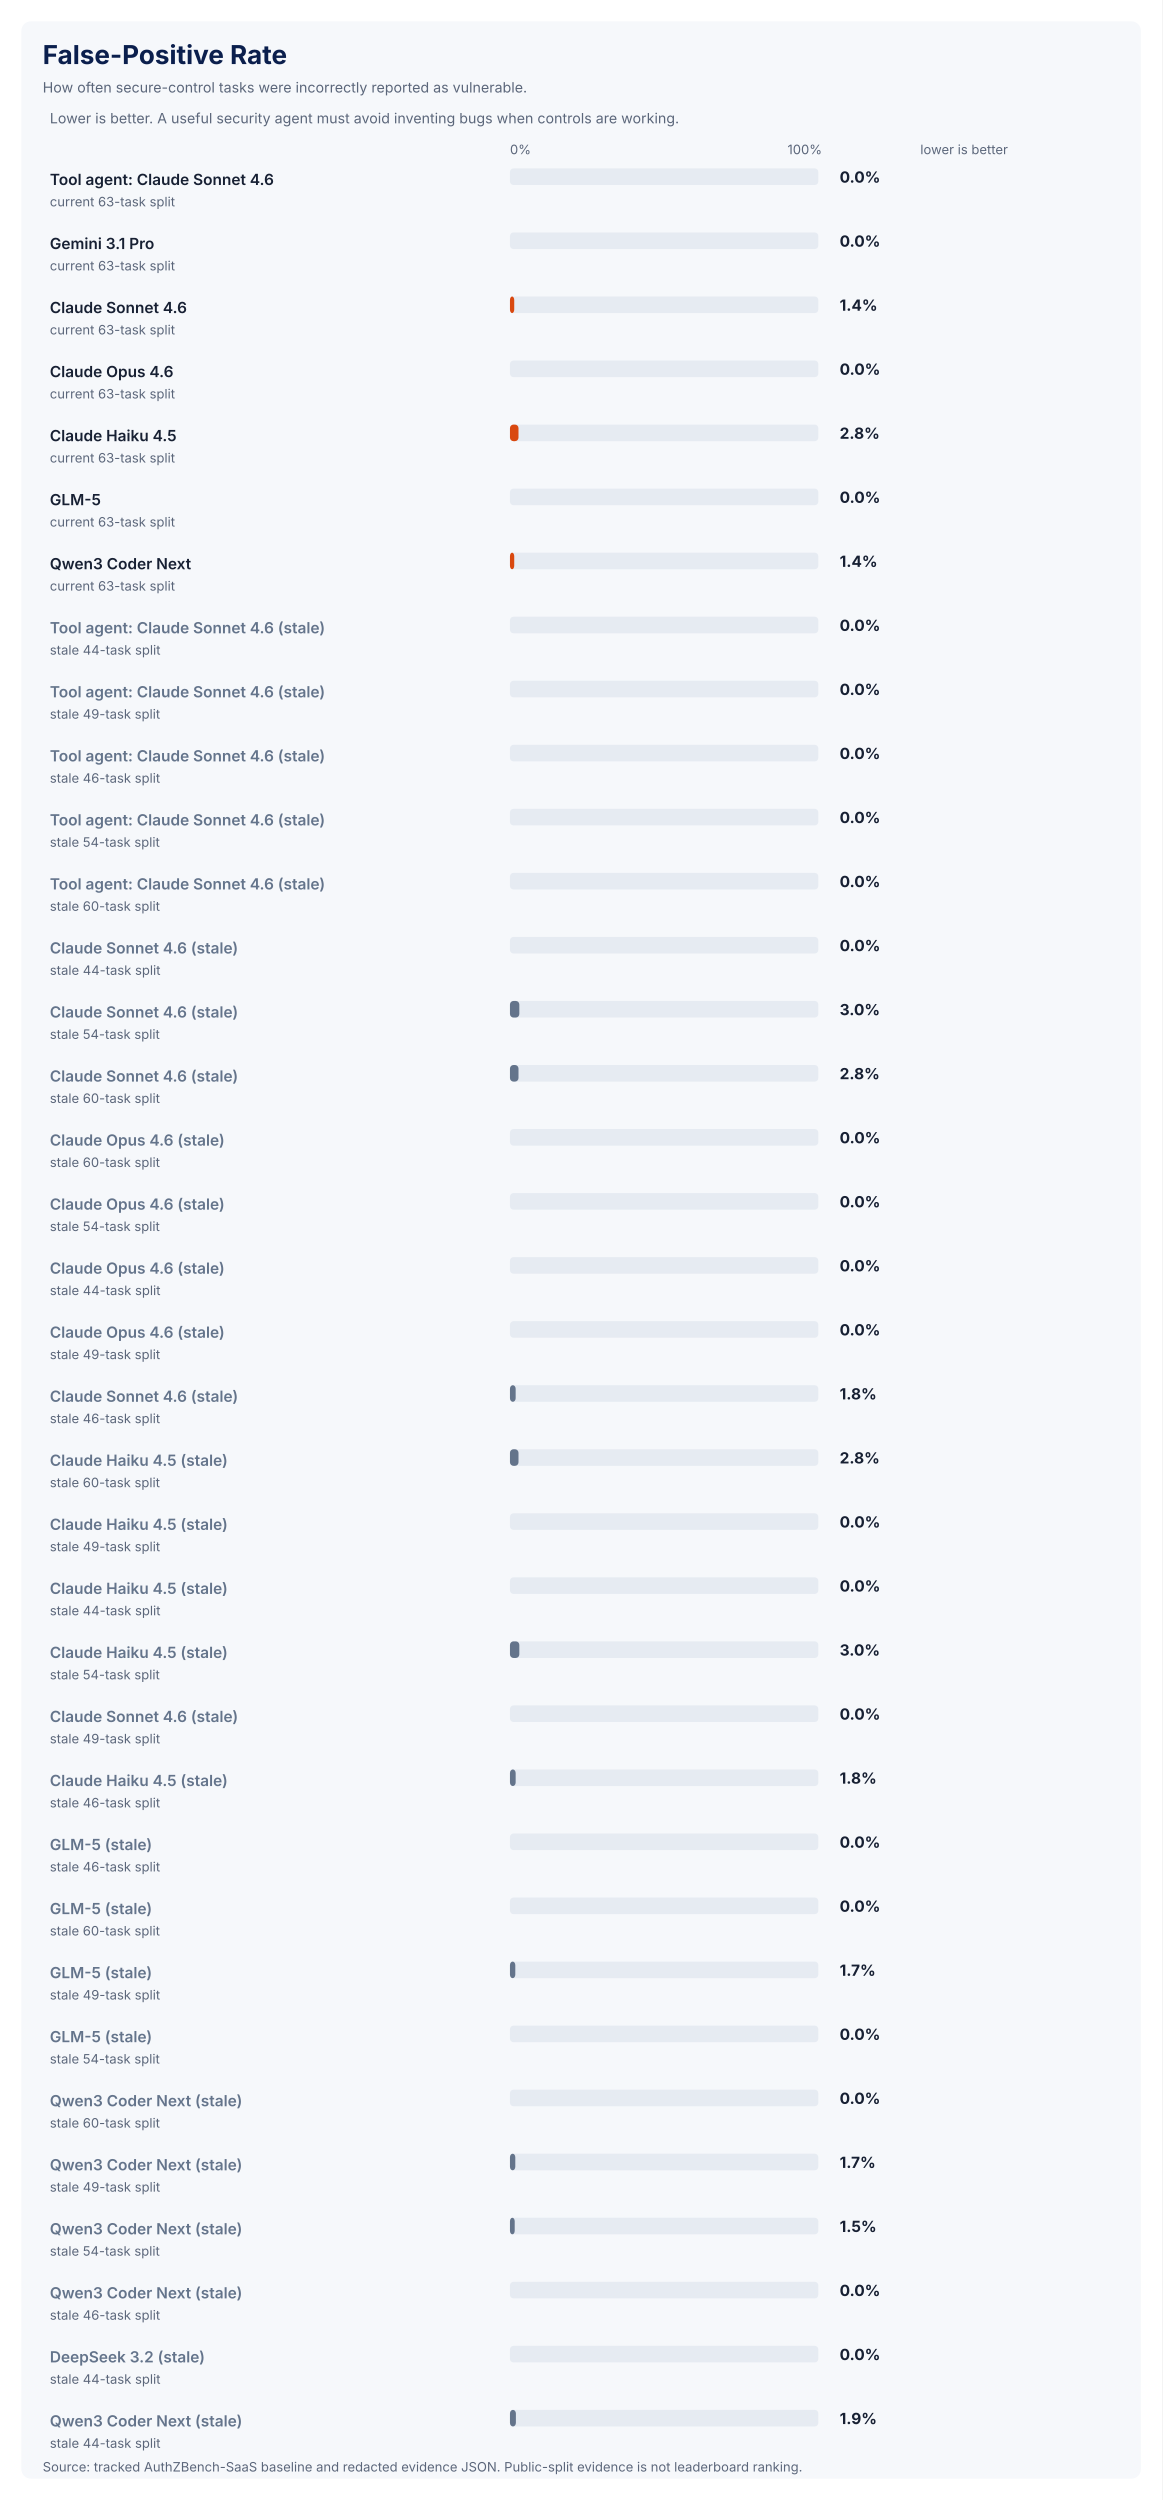
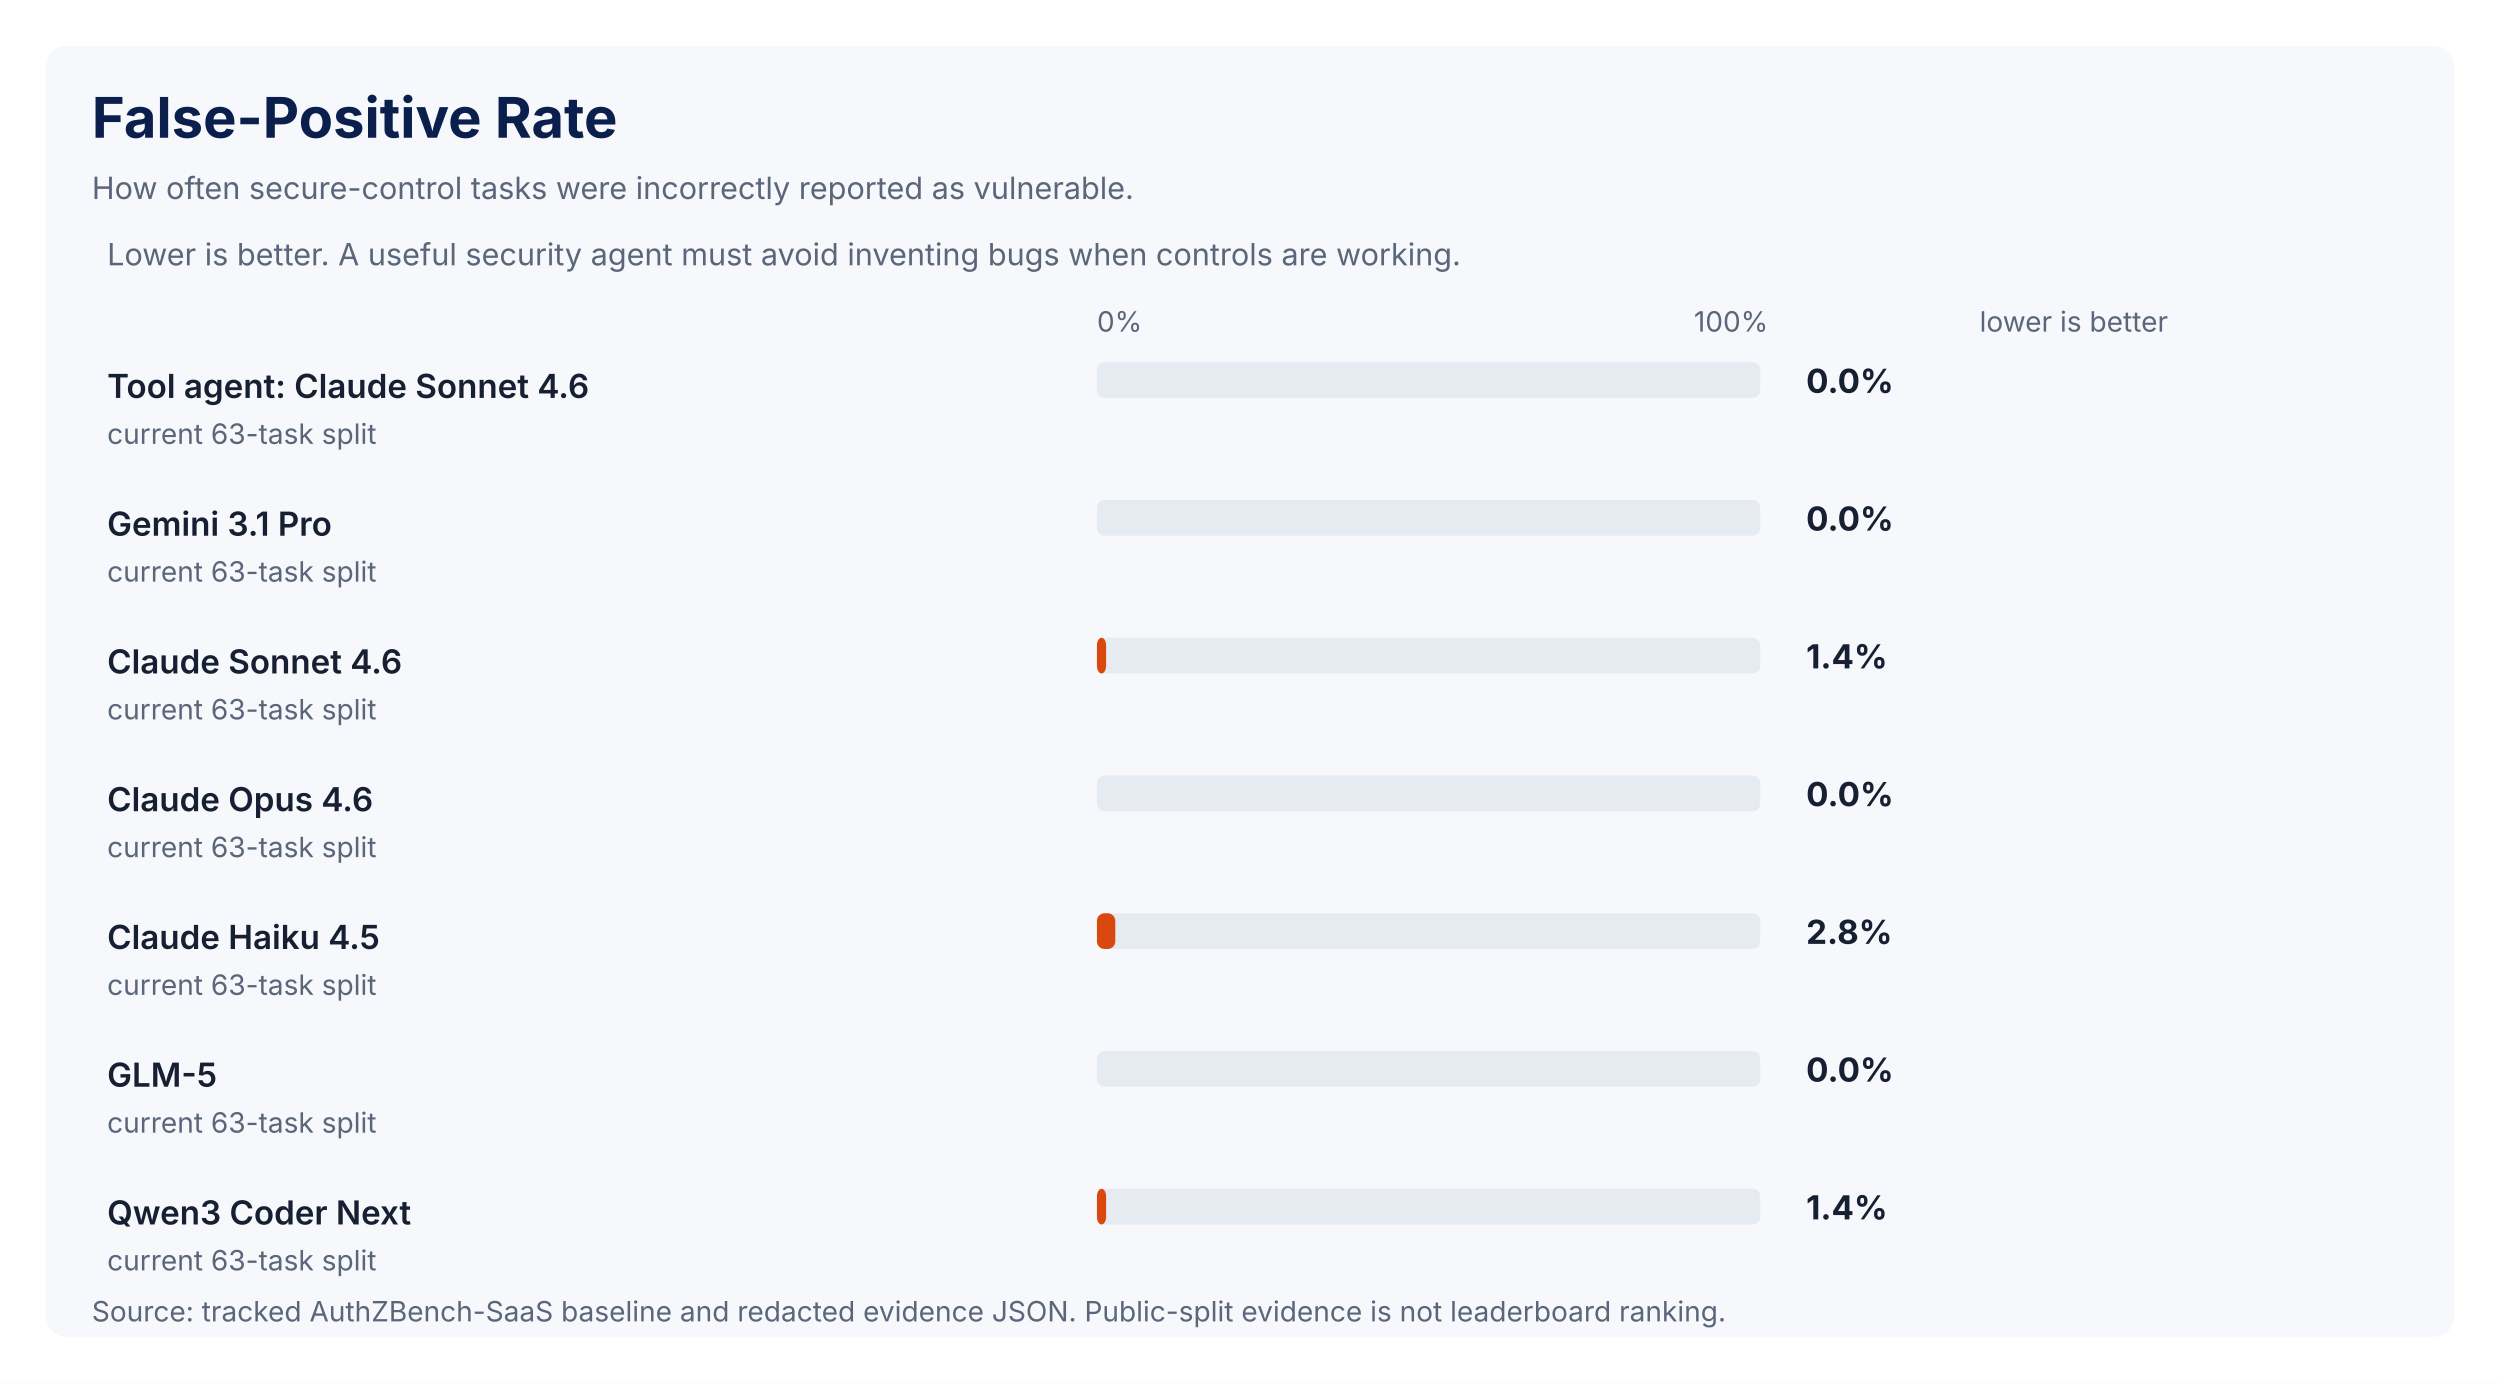
- <svg xmlns="http://www.w3.org/2000/svg" width="980" height="2108" viewBox="0 0 980 2108" role="img" aria-labelledby="title desc">
-   <rect x="0.0" y="0.0" width="980.0" height="2108.0" rx="0" fill="#ffffff" />
-   <rect x="18.0" y="18.0" width="944.0" height="2072.0" rx="8" fill="#f6f8fb" />
+ <svg xmlns="http://www.w3.org/2000/svg" width="980" height="542" viewBox="0 0 980 542" role="img" aria-labelledby="title desc">
+   <rect x="0.0" y="0.0" width="980.0" height="542.0" rx="0" fill="#ffffff" />
+   <rect x="18.0" y="18.0" width="944.0" height="506.0" rx="8" fill="#f6f8fb" />
  <text x="36.0" y="54.0" fill="#0b1f4d" font-family="Inter, Arial, sans-serif" font-size="22" font-weight="700">False-Positive Rate</text>
  <text x="36.0" y="78.0" fill="#5b667a" font-family="Inter, Arial, sans-serif" font-size="12" font-weight="400">How often secure-control tasks were incorrectly reported as vulnerable.</text>
  <text x="42.0" y="104.0" fill="#5b667a" font-family="Inter, Arial, sans-serif" font-size="12" font-weight="400">Lower is better. A useful security agent must avoid inventing bugs when controls are working.</text>
  <text x="430.0" y="130.0" fill="#5b667a" font-family="Inter, Arial, sans-serif" font-size="11" font-weight="400">0%</text>
  <text x="664.0" y="130.0" fill="#5b667a" font-family="Inter, Arial, sans-serif" font-size="11" font-weight="400">100%</text>
  <text x="776.0" y="130.0" fill="#5b667a" font-family="Inter, Arial, sans-serif" font-size="11" font-weight="400">lower is better</text>
  <text x="42.0" y="156.0" fill="#172033" font-family="Inter, Arial, sans-serif" font-size="13" font-weight="600">Tool agent: Claude Sonnet 4.6</text>
  <text x="42.0" y="174.0" fill="#5b667a" font-family="Inter, Arial, sans-serif" font-size="11" font-weight="400">current 63-task split</text>
  <rect x="430.0" y="142.0" width="260.0" height="14.0" rx="3" fill="#e6ebf2" />
  <rect x="430.0" y="142.0" width="0.0" height="14.0" rx="3" fill="#d9480f" />
  <text x="708.0" y="154.0" fill="#172033" font-family="Inter, Arial, sans-serif" font-size="13" font-weight="700">0.0%</text>
  <text x="42.0" y="210.0" fill="#172033" font-family="Inter, Arial, sans-serif" font-size="13" font-weight="600">Gemini 3.1 Pro</text>
  <text x="42.0" y="228.0" fill="#5b667a" font-family="Inter, Arial, sans-serif" font-size="11" font-weight="400">current 63-task split</text>
  <rect x="430.0" y="196.0" width="260.0" height="14.0" rx="3" fill="#e6ebf2" />
  <rect x="430.0" y="196.0" width="0.0" height="14.0" rx="3" fill="#d9480f" />
  <text x="708.0" y="208.0" fill="#172033" font-family="Inter, Arial, sans-serif" font-size="13" font-weight="700">0.0%</text>
  <text x="42.0" y="264.0" fill="#172033" font-family="Inter, Arial, sans-serif" font-size="13" font-weight="600">Claude Sonnet 4.6</text>
  <text x="42.0" y="282.0" fill="#5b667a" font-family="Inter, Arial, sans-serif" font-size="11" font-weight="400">current 63-task split</text>
  <rect x="430.0" y="250.0" width="260.0" height="14.0" rx="3" fill="#e6ebf2" />
  <rect x="430.0" y="250.0" width="3.6" height="14.0" rx="3" fill="#d9480f" />
  <text x="708.0" y="262.0" fill="#172033" font-family="Inter, Arial, sans-serif" font-size="13" font-weight="700">1.4%</text>
  <text x="42.0" y="318.0" fill="#172033" font-family="Inter, Arial, sans-serif" font-size="13" font-weight="600">Claude Opus 4.6</text>
  <text x="42.0" y="336.0" fill="#5b667a" font-family="Inter, Arial, sans-serif" font-size="11" font-weight="400">current 63-task split</text>
  <rect x="430.0" y="304.0" width="260.0" height="14.0" rx="3" fill="#e6ebf2" />
  <rect x="430.0" y="304.0" width="0.0" height="14.0" rx="3" fill="#d9480f" />
  <text x="708.0" y="316.0" fill="#172033" font-family="Inter, Arial, sans-serif" font-size="13" font-weight="700">0.0%</text>
  <text x="42.0" y="372.0" fill="#172033" font-family="Inter, Arial, sans-serif" font-size="13" font-weight="600">Claude Haiku 4.5</text>
  <text x="42.0" y="390.0" fill="#5b667a" font-family="Inter, Arial, sans-serif" font-size="11" font-weight="400">current 63-task split</text>
  <rect x="430.0" y="358.0" width="260.0" height="14.0" rx="3" fill="#e6ebf2" />
  <rect x="430.0" y="358.0" width="7.2" height="14.0" rx="3" fill="#d9480f" />
  <text x="708.0" y="370.0" fill="#172033" font-family="Inter, Arial, sans-serif" font-size="13" font-weight="700">2.8%</text>
  <text x="42.0" y="426.0" fill="#172033" font-family="Inter, Arial, sans-serif" font-size="13" font-weight="600">GLM-5</text>
  <text x="42.0" y="444.0" fill="#5b667a" font-family="Inter, Arial, sans-serif" font-size="11" font-weight="400">current 63-task split</text>
  <rect x="430.0" y="412.0" width="260.0" height="14.0" rx="3" fill="#e6ebf2" />
  <rect x="430.0" y="412.0" width="0.0" height="14.0" rx="3" fill="#d9480f" />
  <text x="708.0" y="424.0" fill="#172033" font-family="Inter, Arial, sans-serif" font-size="13" font-weight="700">0.0%</text>
  <text x="42.0" y="480.0" fill="#172033" font-family="Inter, Arial, sans-serif" font-size="13" font-weight="600">Qwen3 Coder Next</text>
  <text x="42.0" y="498.0" fill="#5b667a" font-family="Inter, Arial, sans-serif" font-size="11" font-weight="400">current 63-task split</text>
  <rect x="430.0" y="466.0" width="260.0" height="14.0" rx="3" fill="#e6ebf2" />
  <rect x="430.0" y="466.0" width="3.6" height="14.0" rx="3" fill="#d9480f" />
  <text x="708.0" y="478.0" fill="#172033" font-family="Inter, Arial, sans-serif" font-size="13" font-weight="700">1.4%</text>
-   <text x="42.0" y="534.0" fill="#64748b" font-family="Inter, Arial, sans-serif" font-size="13" font-weight="600">Tool agent: Claude Sonnet 4.6 (stale)</text>
-   <text x="42.0" y="552.0" fill="#5b667a" font-family="Inter, Arial, sans-serif" font-size="11" font-weight="400">stale 44-task split</text>
-   <rect x="430.0" y="520.0" width="260.0" height="14.0" rx="3" fill="#e6ebf2" />
-   <rect x="430.0" y="520.0" width="0.0" height="14.0" rx="3" fill="#64748b" />
-   <text x="708.0" y="532.0" fill="#172033" font-family="Inter, Arial, sans-serif" font-size="13" font-weight="700">0.0%</text>
-   <text x="42.0" y="588.0" fill="#64748b" font-family="Inter, Arial, sans-serif" font-size="13" font-weight="600">Tool agent: Claude Sonnet 4.6 (stale)</text>
-   <text x="42.0" y="606.0" fill="#5b667a" font-family="Inter, Arial, sans-serif" font-size="11" font-weight="400">stale 49-task split</text>
-   <rect x="430.0" y="574.0" width="260.0" height="14.0" rx="3" fill="#e6ebf2" />
-   <rect x="430.0" y="574.0" width="0.0" height="14.0" rx="3" fill="#64748b" />
-   <text x="708.0" y="586.0" fill="#172033" font-family="Inter, Arial, sans-serif" font-size="13" font-weight="700">0.0%</text>
-   <text x="42.0" y="642.0" fill="#64748b" font-family="Inter, Arial, sans-serif" font-size="13" font-weight="600">Tool agent: Claude Sonnet 4.6 (stale)</text>
-   <text x="42.0" y="660.0" fill="#5b667a" font-family="Inter, Arial, sans-serif" font-size="11" font-weight="400">stale 46-task split</text>
-   <rect x="430.0" y="628.0" width="260.0" height="14.0" rx="3" fill="#e6ebf2" />
-   <rect x="430.0" y="628.0" width="0.0" height="14.0" rx="3" fill="#64748b" />
-   <text x="708.0" y="640.0" fill="#172033" font-family="Inter, Arial, sans-serif" font-size="13" font-weight="700">0.0%</text>
-   <text x="42.0" y="696.0" fill="#64748b" font-family="Inter, Arial, sans-serif" font-size="13" font-weight="600">Tool agent: Claude Sonnet 4.6 (stale)</text>
-   <text x="42.0" y="714.0" fill="#5b667a" font-family="Inter, Arial, sans-serif" font-size="11" font-weight="400">stale 54-task split</text>
-   <rect x="430.0" y="682.0" width="260.0" height="14.0" rx="3" fill="#e6ebf2" />
-   <rect x="430.0" y="682.0" width="0.0" height="14.0" rx="3" fill="#64748b" />
-   <text x="708.0" y="694.0" fill="#172033" font-family="Inter, Arial, sans-serif" font-size="13" font-weight="700">0.0%</text>
-   <text x="42.0" y="750.0" fill="#64748b" font-family="Inter, Arial, sans-serif" font-size="13" font-weight="600">Tool agent: Claude Sonnet 4.6 (stale)</text>
-   <text x="42.0" y="768.0" fill="#5b667a" font-family="Inter, Arial, sans-serif" font-size="11" font-weight="400">stale 60-task split</text>
-   <rect x="430.0" y="736.0" width="260.0" height="14.0" rx="3" fill="#e6ebf2" />
-   <rect x="430.0" y="736.0" width="0.0" height="14.0" rx="3" fill="#64748b" />
-   <text x="708.0" y="748.0" fill="#172033" font-family="Inter, Arial, sans-serif" font-size="13" font-weight="700">0.0%</text>
-   <text x="42.0" y="804.0" fill="#64748b" font-family="Inter, Arial, sans-serif" font-size="13" font-weight="600">Claude Sonnet 4.6 (stale)</text>
-   <text x="42.0" y="822.0" fill="#5b667a" font-family="Inter, Arial, sans-serif" font-size="11" font-weight="400">stale 44-task split</text>
-   <rect x="430.0" y="790.0" width="260.0" height="14.0" rx="3" fill="#e6ebf2" />
-   <rect x="430.0" y="790.0" width="0.0" height="14.0" rx="3" fill="#64748b" />
-   <text x="708.0" y="802.0" fill="#172033" font-family="Inter, Arial, sans-serif" font-size="13" font-weight="700">0.0%</text>
-   <text x="42.0" y="858.0" fill="#64748b" font-family="Inter, Arial, sans-serif" font-size="13" font-weight="600">Claude Sonnet 4.6 (stale)</text>
-   <text x="42.0" y="876.0" fill="#5b667a" font-family="Inter, Arial, sans-serif" font-size="11" font-weight="400">stale 54-task split</text>
-   <rect x="430.0" y="844.0" width="260.0" height="14.0" rx="3" fill="#e6ebf2" />
-   <rect x="430.0" y="844.0" width="7.9" height="14.0" rx="3" fill="#64748b" />
-   <text x="708.0" y="856.0" fill="#172033" font-family="Inter, Arial, sans-serif" font-size="13" font-weight="700">3.0%</text>
-   <text x="42.0" y="912.0" fill="#64748b" font-family="Inter, Arial, sans-serif" font-size="13" font-weight="600">Claude Sonnet 4.6 (stale)</text>
-   <text x="42.0" y="930.0" fill="#5b667a" font-family="Inter, Arial, sans-serif" font-size="11" font-weight="400">stale 60-task split</text>
-   <rect x="430.0" y="898.0" width="260.0" height="14.0" rx="3" fill="#e6ebf2" />
-   <rect x="430.0" y="898.0" width="7.2" height="14.0" rx="3" fill="#64748b" />
-   <text x="708.0" y="910.0" fill="#172033" font-family="Inter, Arial, sans-serif" font-size="13" font-weight="700">2.8%</text>
-   <text x="42.0" y="966.0" fill="#64748b" font-family="Inter, Arial, sans-serif" font-size="13" font-weight="600">Claude Opus 4.6 (stale)</text>
-   <text x="42.0" y="984.0" fill="#5b667a" font-family="Inter, Arial, sans-serif" font-size="11" font-weight="400">stale 60-task split</text>
-   <rect x="430.0" y="952.0" width="260.0" height="14.0" rx="3" fill="#e6ebf2" />
-   <rect x="430.0" y="952.0" width="0.0" height="14.0" rx="3" fill="#64748b" />
-   <text x="708.0" y="964.0" fill="#172033" font-family="Inter, Arial, sans-serif" font-size="13" font-weight="700">0.0%</text>
-   <text x="42.0" y="1020.0" fill="#64748b" font-family="Inter, Arial, sans-serif" font-size="13" font-weight="600">Claude Opus 4.6 (stale)</text>
-   <text x="42.0" y="1038.0" fill="#5b667a" font-family="Inter, Arial, sans-serif" font-size="11" font-weight="400">stale 54-task split</text>
-   <rect x="430.0" y="1006.0" width="260.0" height="14.0" rx="3" fill="#e6ebf2" />
-   <rect x="430.0" y="1006.0" width="0.0" height="14.0" rx="3" fill="#64748b" />
-   <text x="708.0" y="1018.0" fill="#172033" font-family="Inter, Arial, sans-serif" font-size="13" font-weight="700">0.0%</text>
-   <text x="42.0" y="1074.0" fill="#64748b" font-family="Inter, Arial, sans-serif" font-size="13" font-weight="600">Claude Opus 4.6 (stale)</text>
-   <text x="42.0" y="1092.0" fill="#5b667a" font-family="Inter, Arial, sans-serif" font-size="11" font-weight="400">stale 44-task split</text>
-   <rect x="430.0" y="1060.0" width="260.0" height="14.0" rx="3" fill="#e6ebf2" />
-   <rect x="430.0" y="1060.0" width="0.0" height="14.0" rx="3" fill="#64748b" />
-   <text x="708.0" y="1072.0" fill="#172033" font-family="Inter, Arial, sans-serif" font-size="13" font-weight="700">0.0%</text>
-   <text x="42.0" y="1128.0" fill="#64748b" font-family="Inter, Arial, sans-serif" font-size="13" font-weight="600">Claude Opus 4.6 (stale)</text>
-   <text x="42.0" y="1146.0" fill="#5b667a" font-family="Inter, Arial, sans-serif" font-size="11" font-weight="400">stale 49-task split</text>
-   <rect x="430.0" y="1114.0" width="260.0" height="14.0" rx="3" fill="#e6ebf2" />
-   <rect x="430.0" y="1114.0" width="0.0" height="14.0" rx="3" fill="#64748b" />
-   <text x="708.0" y="1126.0" fill="#172033" font-family="Inter, Arial, sans-serif" font-size="13" font-weight="700">0.0%</text>
-   <text x="42.0" y="1182.0" fill="#64748b" font-family="Inter, Arial, sans-serif" font-size="13" font-weight="600">Claude Sonnet 4.6 (stale)</text>
-   <text x="42.0" y="1200.0" fill="#5b667a" font-family="Inter, Arial, sans-serif" font-size="11" font-weight="400">stale 46-task split</text>
-   <rect x="430.0" y="1168.0" width="260.0" height="14.0" rx="3" fill="#e6ebf2" />
-   <rect x="430.0" y="1168.0" width="4.8" height="14.0" rx="3" fill="#64748b" />
-   <text x="708.0" y="1180.0" fill="#172033" font-family="Inter, Arial, sans-serif" font-size="13" font-weight="700">1.8%</text>
-   <text x="42.0" y="1236.0" fill="#64748b" font-family="Inter, Arial, sans-serif" font-size="13" font-weight="600">Claude Haiku 4.5 (stale)</text>
-   <text x="42.0" y="1254.0" fill="#5b667a" font-family="Inter, Arial, sans-serif" font-size="11" font-weight="400">stale 60-task split</text>
-   <rect x="430.0" y="1222.0" width="260.0" height="14.0" rx="3" fill="#e6ebf2" />
-   <rect x="430.0" y="1222.0" width="7.2" height="14.0" rx="3" fill="#64748b" />
-   <text x="708.0" y="1234.0" fill="#172033" font-family="Inter, Arial, sans-serif" font-size="13" font-weight="700">2.8%</text>
-   <text x="42.0" y="1290.0" fill="#64748b" font-family="Inter, Arial, sans-serif" font-size="13" font-weight="600">Claude Haiku 4.5 (stale)</text>
-   <text x="42.0" y="1308.0" fill="#5b667a" font-family="Inter, Arial, sans-serif" font-size="11" font-weight="400">stale 49-task split</text>
-   <rect x="430.0" y="1276.0" width="260.0" height="14.0" rx="3" fill="#e6ebf2" />
-   <rect x="430.0" y="1276.0" width="0.0" height="14.0" rx="3" fill="#64748b" />
-   <text x="708.0" y="1288.0" fill="#172033" font-family="Inter, Arial, sans-serif" font-size="13" font-weight="700">0.0%</text>
-   <text x="42.0" y="1344.0" fill="#64748b" font-family="Inter, Arial, sans-serif" font-size="13" font-weight="600">Claude Haiku 4.5 (stale)</text>
-   <text x="42.0" y="1362.0" fill="#5b667a" font-family="Inter, Arial, sans-serif" font-size="11" font-weight="400">stale 44-task split</text>
-   <rect x="430.0" y="1330.0" width="260.0" height="14.0" rx="3" fill="#e6ebf2" />
-   <rect x="430.0" y="1330.0" width="0.0" height="14.0" rx="3" fill="#64748b" />
-   <text x="708.0" y="1342.0" fill="#172033" font-family="Inter, Arial, sans-serif" font-size="13" font-weight="700">0.0%</text>
-   <text x="42.0" y="1398.0" fill="#64748b" font-family="Inter, Arial, sans-serif" font-size="13" font-weight="600">Claude Haiku 4.5 (stale)</text>
-   <text x="42.0" y="1416.0" fill="#5b667a" font-family="Inter, Arial, sans-serif" font-size="11" font-weight="400">stale 54-task split</text>
-   <rect x="430.0" y="1384.0" width="260.0" height="14.0" rx="3" fill="#e6ebf2" />
-   <rect x="430.0" y="1384.0" width="7.9" height="14.0" rx="3" fill="#64748b" />
-   <text x="708.0" y="1396.0" fill="#172033" font-family="Inter, Arial, sans-serif" font-size="13" font-weight="700">3.0%</text>
-   <text x="42.0" y="1452.0" fill="#64748b" font-family="Inter, Arial, sans-serif" font-size="13" font-weight="600">Claude Sonnet 4.6 (stale)</text>
-   <text x="42.0" y="1470.0" fill="#5b667a" font-family="Inter, Arial, sans-serif" font-size="11" font-weight="400">stale 49-task split</text>
-   <rect x="430.0" y="1438.0" width="260.0" height="14.0" rx="3" fill="#e6ebf2" />
-   <rect x="430.0" y="1438.0" width="0.0" height="14.0" rx="3" fill="#64748b" />
-   <text x="708.0" y="1450.0" fill="#172033" font-family="Inter, Arial, sans-serif" font-size="13" font-weight="700">0.0%</text>
-   <text x="42.0" y="1506.0" fill="#64748b" font-family="Inter, Arial, sans-serif" font-size="13" font-weight="600">Claude Haiku 4.5 (stale)</text>
-   <text x="42.0" y="1524.0" fill="#5b667a" font-family="Inter, Arial, sans-serif" font-size="11" font-weight="400">stale 46-task split</text>
-   <rect x="430.0" y="1492.0" width="260.0" height="14.0" rx="3" fill="#e6ebf2" />
-   <rect x="430.0" y="1492.0" width="4.8" height="14.0" rx="3" fill="#64748b" />
-   <text x="708.0" y="1504.0" fill="#172033" font-family="Inter, Arial, sans-serif" font-size="13" font-weight="700">1.8%</text>
-   <text x="42.0" y="1560.0" fill="#64748b" font-family="Inter, Arial, sans-serif" font-size="13" font-weight="600">GLM-5 (stale)</text>
-   <text x="42.0" y="1578.0" fill="#5b667a" font-family="Inter, Arial, sans-serif" font-size="11" font-weight="400">stale 46-task split</text>
-   <rect x="430.0" y="1546.0" width="260.0" height="14.0" rx="3" fill="#e6ebf2" />
-   <rect x="430.0" y="1546.0" width="0.0" height="14.0" rx="3" fill="#64748b" />
-   <text x="708.0" y="1558.0" fill="#172033" font-family="Inter, Arial, sans-serif" font-size="13" font-weight="700">0.0%</text>
-   <text x="42.0" y="1614.0" fill="#64748b" font-family="Inter, Arial, sans-serif" font-size="13" font-weight="600">GLM-5 (stale)</text>
-   <text x="42.0" y="1632.0" fill="#5b667a" font-family="Inter, Arial, sans-serif" font-size="11" font-weight="400">stale 60-task split</text>
-   <rect x="430.0" y="1600.0" width="260.0" height="14.0" rx="3" fill="#e6ebf2" />
-   <rect x="430.0" y="1600.0" width="0.0" height="14.0" rx="3" fill="#64748b" />
-   <text x="708.0" y="1612.0" fill="#172033" font-family="Inter, Arial, sans-serif" font-size="13" font-weight="700">0.0%</text>
-   <text x="42.0" y="1668.0" fill="#64748b" font-family="Inter, Arial, sans-serif" font-size="13" font-weight="600">GLM-5 (stale)</text>
-   <text x="42.0" y="1686.0" fill="#5b667a" font-family="Inter, Arial, sans-serif" font-size="11" font-weight="400">stale 49-task split</text>
-   <rect x="430.0" y="1654.0" width="260.0" height="14.0" rx="3" fill="#e6ebf2" />
-   <rect x="430.0" y="1654.0" width="4.5" height="14.0" rx="3" fill="#64748b" />
-   <text x="708.0" y="1666.0" fill="#172033" font-family="Inter, Arial, sans-serif" font-size="13" font-weight="700">1.7%</text>
-   <text x="42.0" y="1722.0" fill="#64748b" font-family="Inter, Arial, sans-serif" font-size="13" font-weight="600">GLM-5 (stale)</text>
-   <text x="42.0" y="1740.0" fill="#5b667a" font-family="Inter, Arial, sans-serif" font-size="11" font-weight="400">stale 54-task split</text>
-   <rect x="430.0" y="1708.0" width="260.0" height="14.0" rx="3" fill="#e6ebf2" />
-   <rect x="430.0" y="1708.0" width="0.0" height="14.0" rx="3" fill="#64748b" />
-   <text x="708.0" y="1720.0" fill="#172033" font-family="Inter, Arial, sans-serif" font-size="13" font-weight="700">0.0%</text>
-   <text x="42.0" y="1776.0" fill="#64748b" font-family="Inter, Arial, sans-serif" font-size="13" font-weight="600">Qwen3 Coder Next (stale)</text>
-   <text x="42.0" y="1794.0" fill="#5b667a" font-family="Inter, Arial, sans-serif" font-size="11" font-weight="400">stale 60-task split</text>
-   <rect x="430.0" y="1762.0" width="260.0" height="14.0" rx="3" fill="#e6ebf2" />
-   <rect x="430.0" y="1762.0" width="0.0" height="14.0" rx="3" fill="#64748b" />
-   <text x="708.0" y="1774.0" fill="#172033" font-family="Inter, Arial, sans-serif" font-size="13" font-weight="700">0.0%</text>
-   <text x="42.0" y="1830.0" fill="#64748b" font-family="Inter, Arial, sans-serif" font-size="13" font-weight="600">Qwen3 Coder Next (stale)</text>
-   <text x="42.0" y="1848.0" fill="#5b667a" font-family="Inter, Arial, sans-serif" font-size="11" font-weight="400">stale 49-task split</text>
-   <rect x="430.0" y="1816.0" width="260.0" height="14.0" rx="3" fill="#e6ebf2" />
-   <rect x="430.0" y="1816.0" width="4.5" height="14.0" rx="3" fill="#64748b" />
-   <text x="708.0" y="1828.0" fill="#172033" font-family="Inter, Arial, sans-serif" font-size="13" font-weight="700">1.7%</text>
-   <text x="42.0" y="1884.0" fill="#64748b" font-family="Inter, Arial, sans-serif" font-size="13" font-weight="600">Qwen3 Coder Next (stale)</text>
-   <text x="42.0" y="1902.0" fill="#5b667a" font-family="Inter, Arial, sans-serif" font-size="11" font-weight="400">stale 54-task split</text>
-   <rect x="430.0" y="1870.0" width="260.0" height="14.0" rx="3" fill="#e6ebf2" />
-   <rect x="430.0" y="1870.0" width="4.0" height="14.0" rx="3" fill="#64748b" />
-   <text x="708.0" y="1882.0" fill="#172033" font-family="Inter, Arial, sans-serif" font-size="13" font-weight="700">1.5%</text>
-   <text x="42.0" y="1938.0" fill="#64748b" font-family="Inter, Arial, sans-serif" font-size="13" font-weight="600">Qwen3 Coder Next (stale)</text>
-   <text x="42.0" y="1956.0" fill="#5b667a" font-family="Inter, Arial, sans-serif" font-size="11" font-weight="400">stale 46-task split</text>
-   <rect x="430.0" y="1924.0" width="260.0" height="14.0" rx="3" fill="#e6ebf2" />
-   <rect x="430.0" y="1924.0" width="0.0" height="14.0" rx="3" fill="#64748b" />
-   <text x="708.0" y="1936.0" fill="#172033" font-family="Inter, Arial, sans-serif" font-size="13" font-weight="700">0.0%</text>
-   <text x="42.0" y="1992.0" fill="#64748b" font-family="Inter, Arial, sans-serif" font-size="13" font-weight="600">DeepSeek 3.2 (stale)</text>
-   <text x="42.0" y="2010.0" fill="#5b667a" font-family="Inter, Arial, sans-serif" font-size="11" font-weight="400">stale 44-task split</text>
-   <rect x="430.0" y="1978.0" width="260.0" height="14.0" rx="3" fill="#e6ebf2" />
-   <rect x="430.0" y="1978.0" width="0.0" height="14.0" rx="3" fill="#64748b" />
-   <text x="708.0" y="1990.0" fill="#172033" font-family="Inter, Arial, sans-serif" font-size="13" font-weight="700">0.0%</text>
-   <text x="42.0" y="2046.0" fill="#64748b" font-family="Inter, Arial, sans-serif" font-size="13" font-weight="600">Qwen3 Coder Next (stale)</text>
-   <text x="42.0" y="2064.0" fill="#5b667a" font-family="Inter, Arial, sans-serif" font-size="11" font-weight="400">stale 44-task split</text>
-   <rect x="430.0" y="2032.0" width="260.0" height="14.0" rx="3" fill="#e6ebf2" />
-   <rect x="430.0" y="2032.0" width="5.0" height="14.0" rx="3" fill="#64748b" />
-   <text x="708.0" y="2044.0" fill="#172033" font-family="Inter, Arial, sans-serif" font-size="13" font-weight="700">1.9%</text>
-   <text x="36.0" y="2084.0" fill="#5b667a" font-family="Inter, Arial, sans-serif" font-size="11" font-weight="400">Source: tracked AuthZBench-SaaS baseline and redacted evidence JSON. Public-split evidence is not leaderboard ranking.</text>
+   <text x="36.0" y="518.0" fill="#5b667a" font-family="Inter, Arial, sans-serif" font-size="11" font-weight="400">Source: tracked AuthZBench-SaaS baseline and redacted evidence JSON. Public-split evidence is not leaderboard ranking.</text>
</svg>
